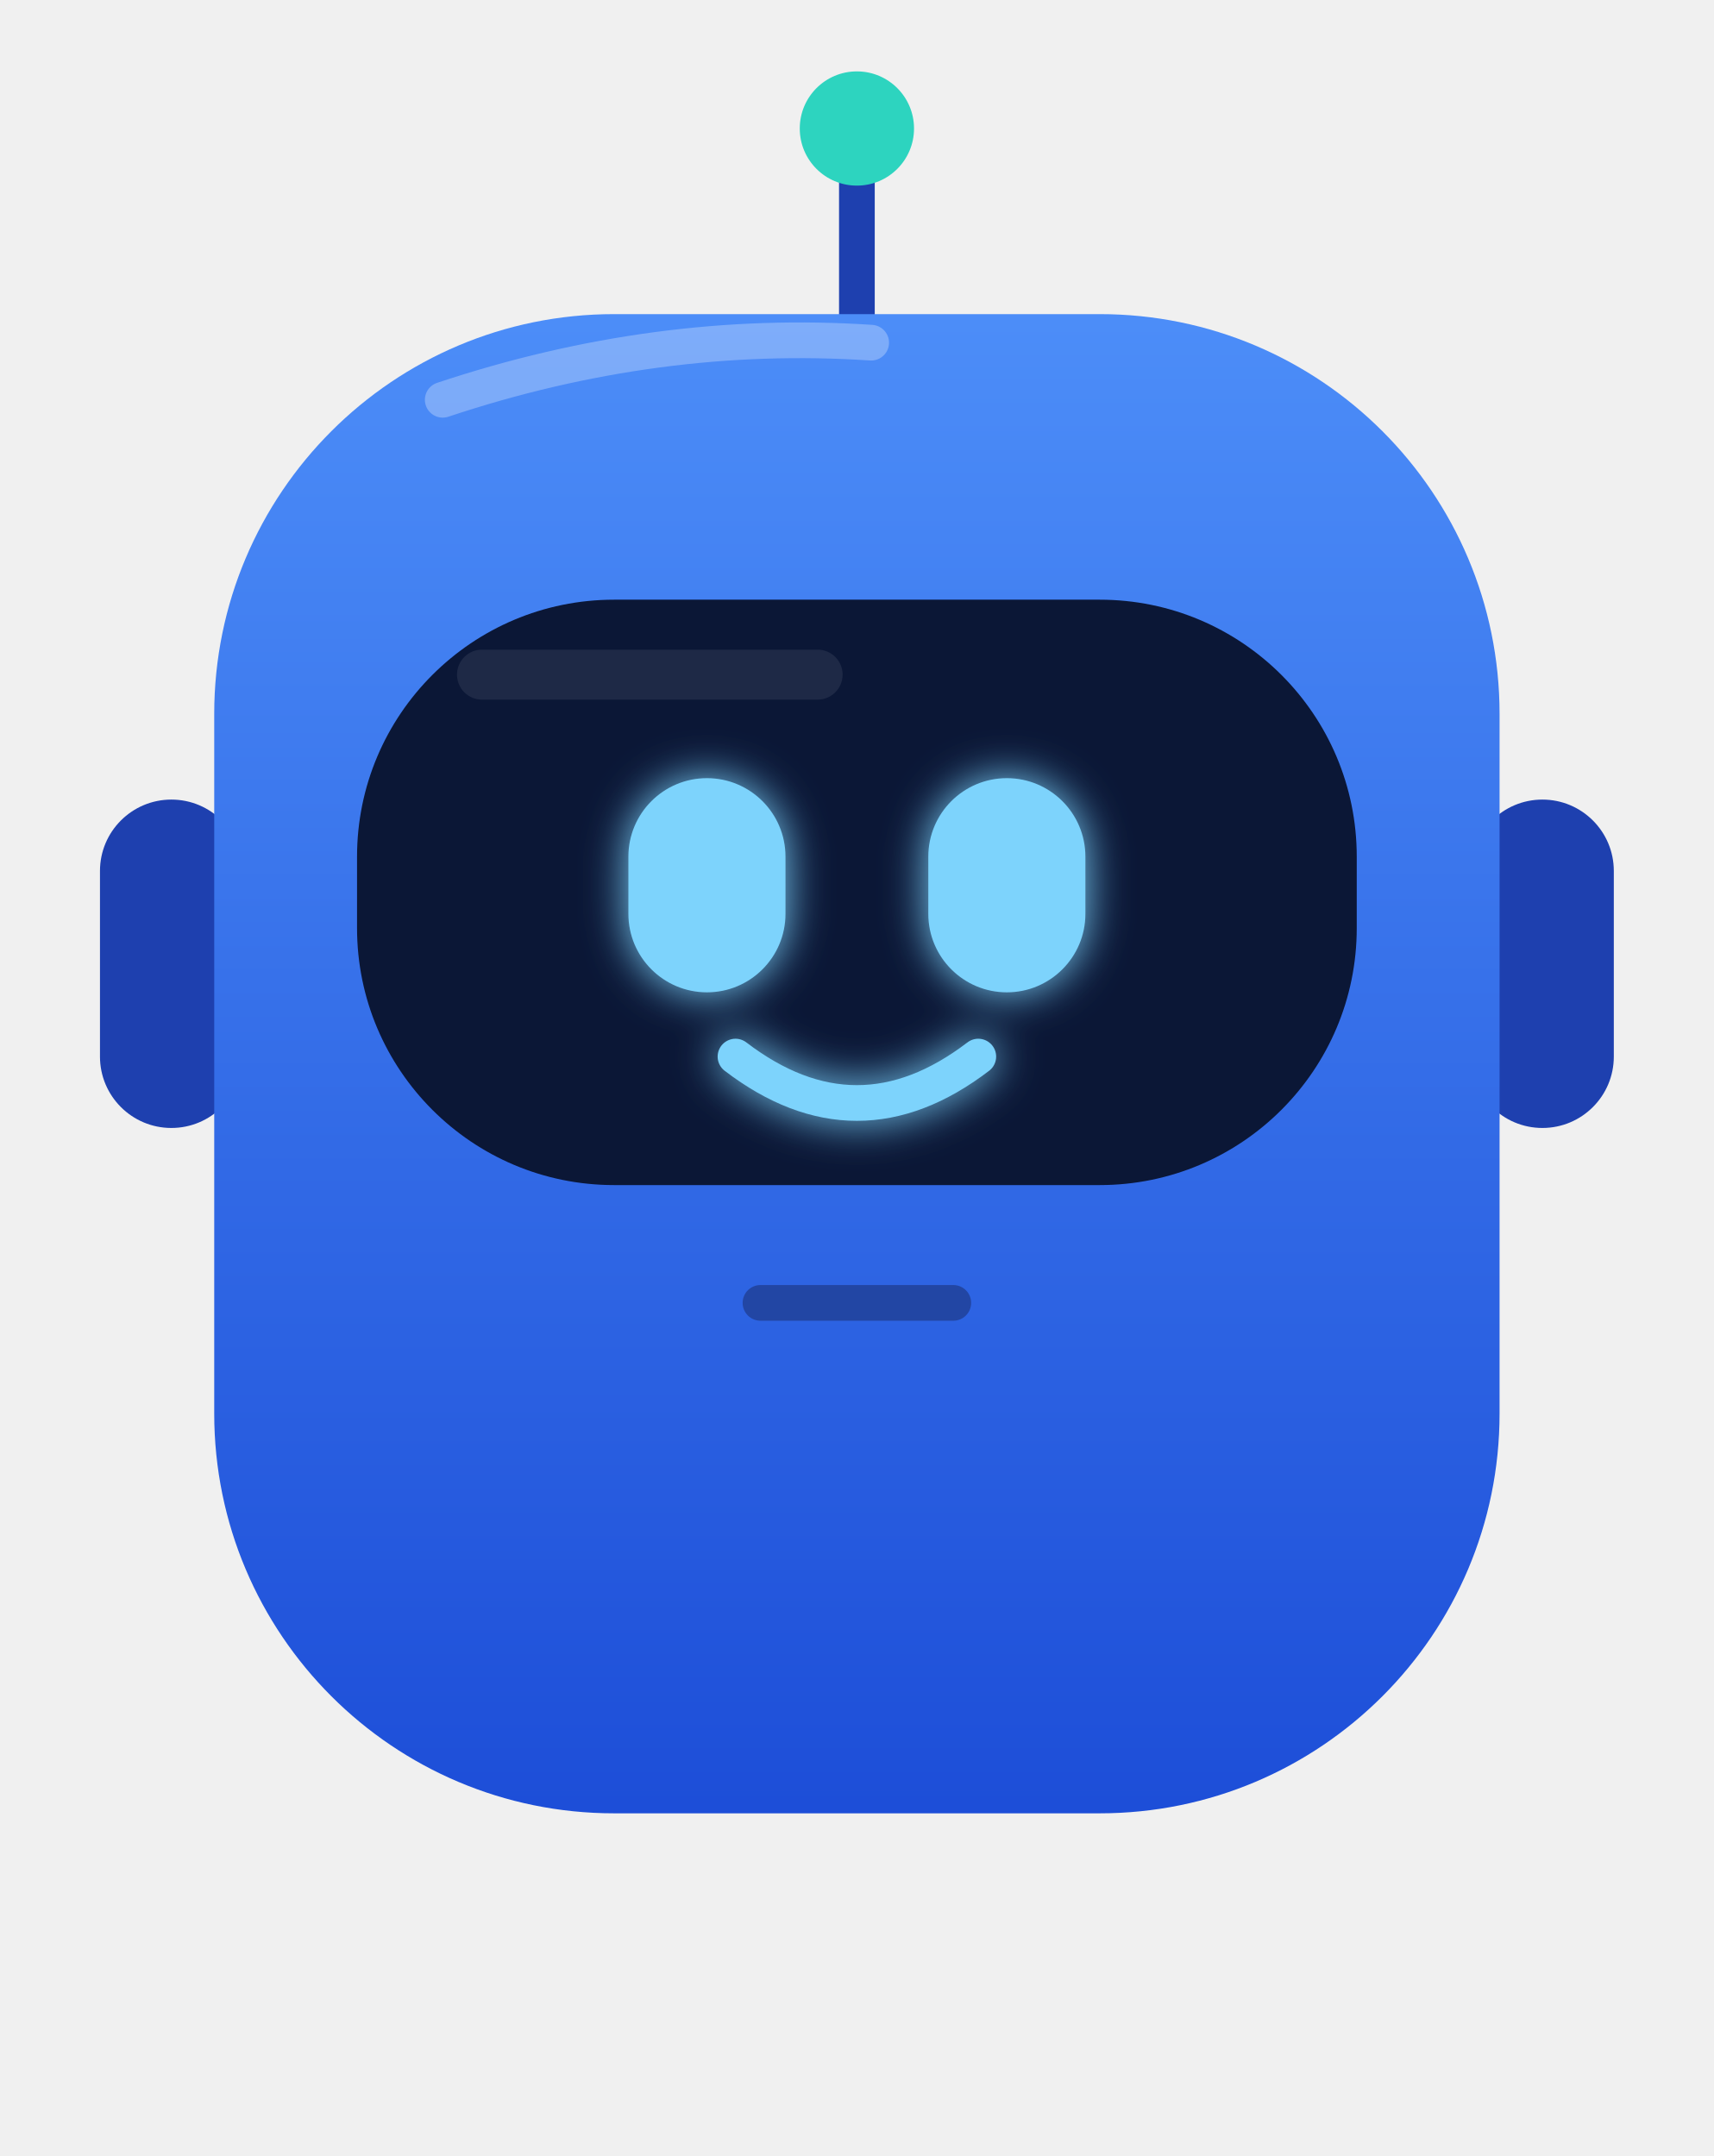
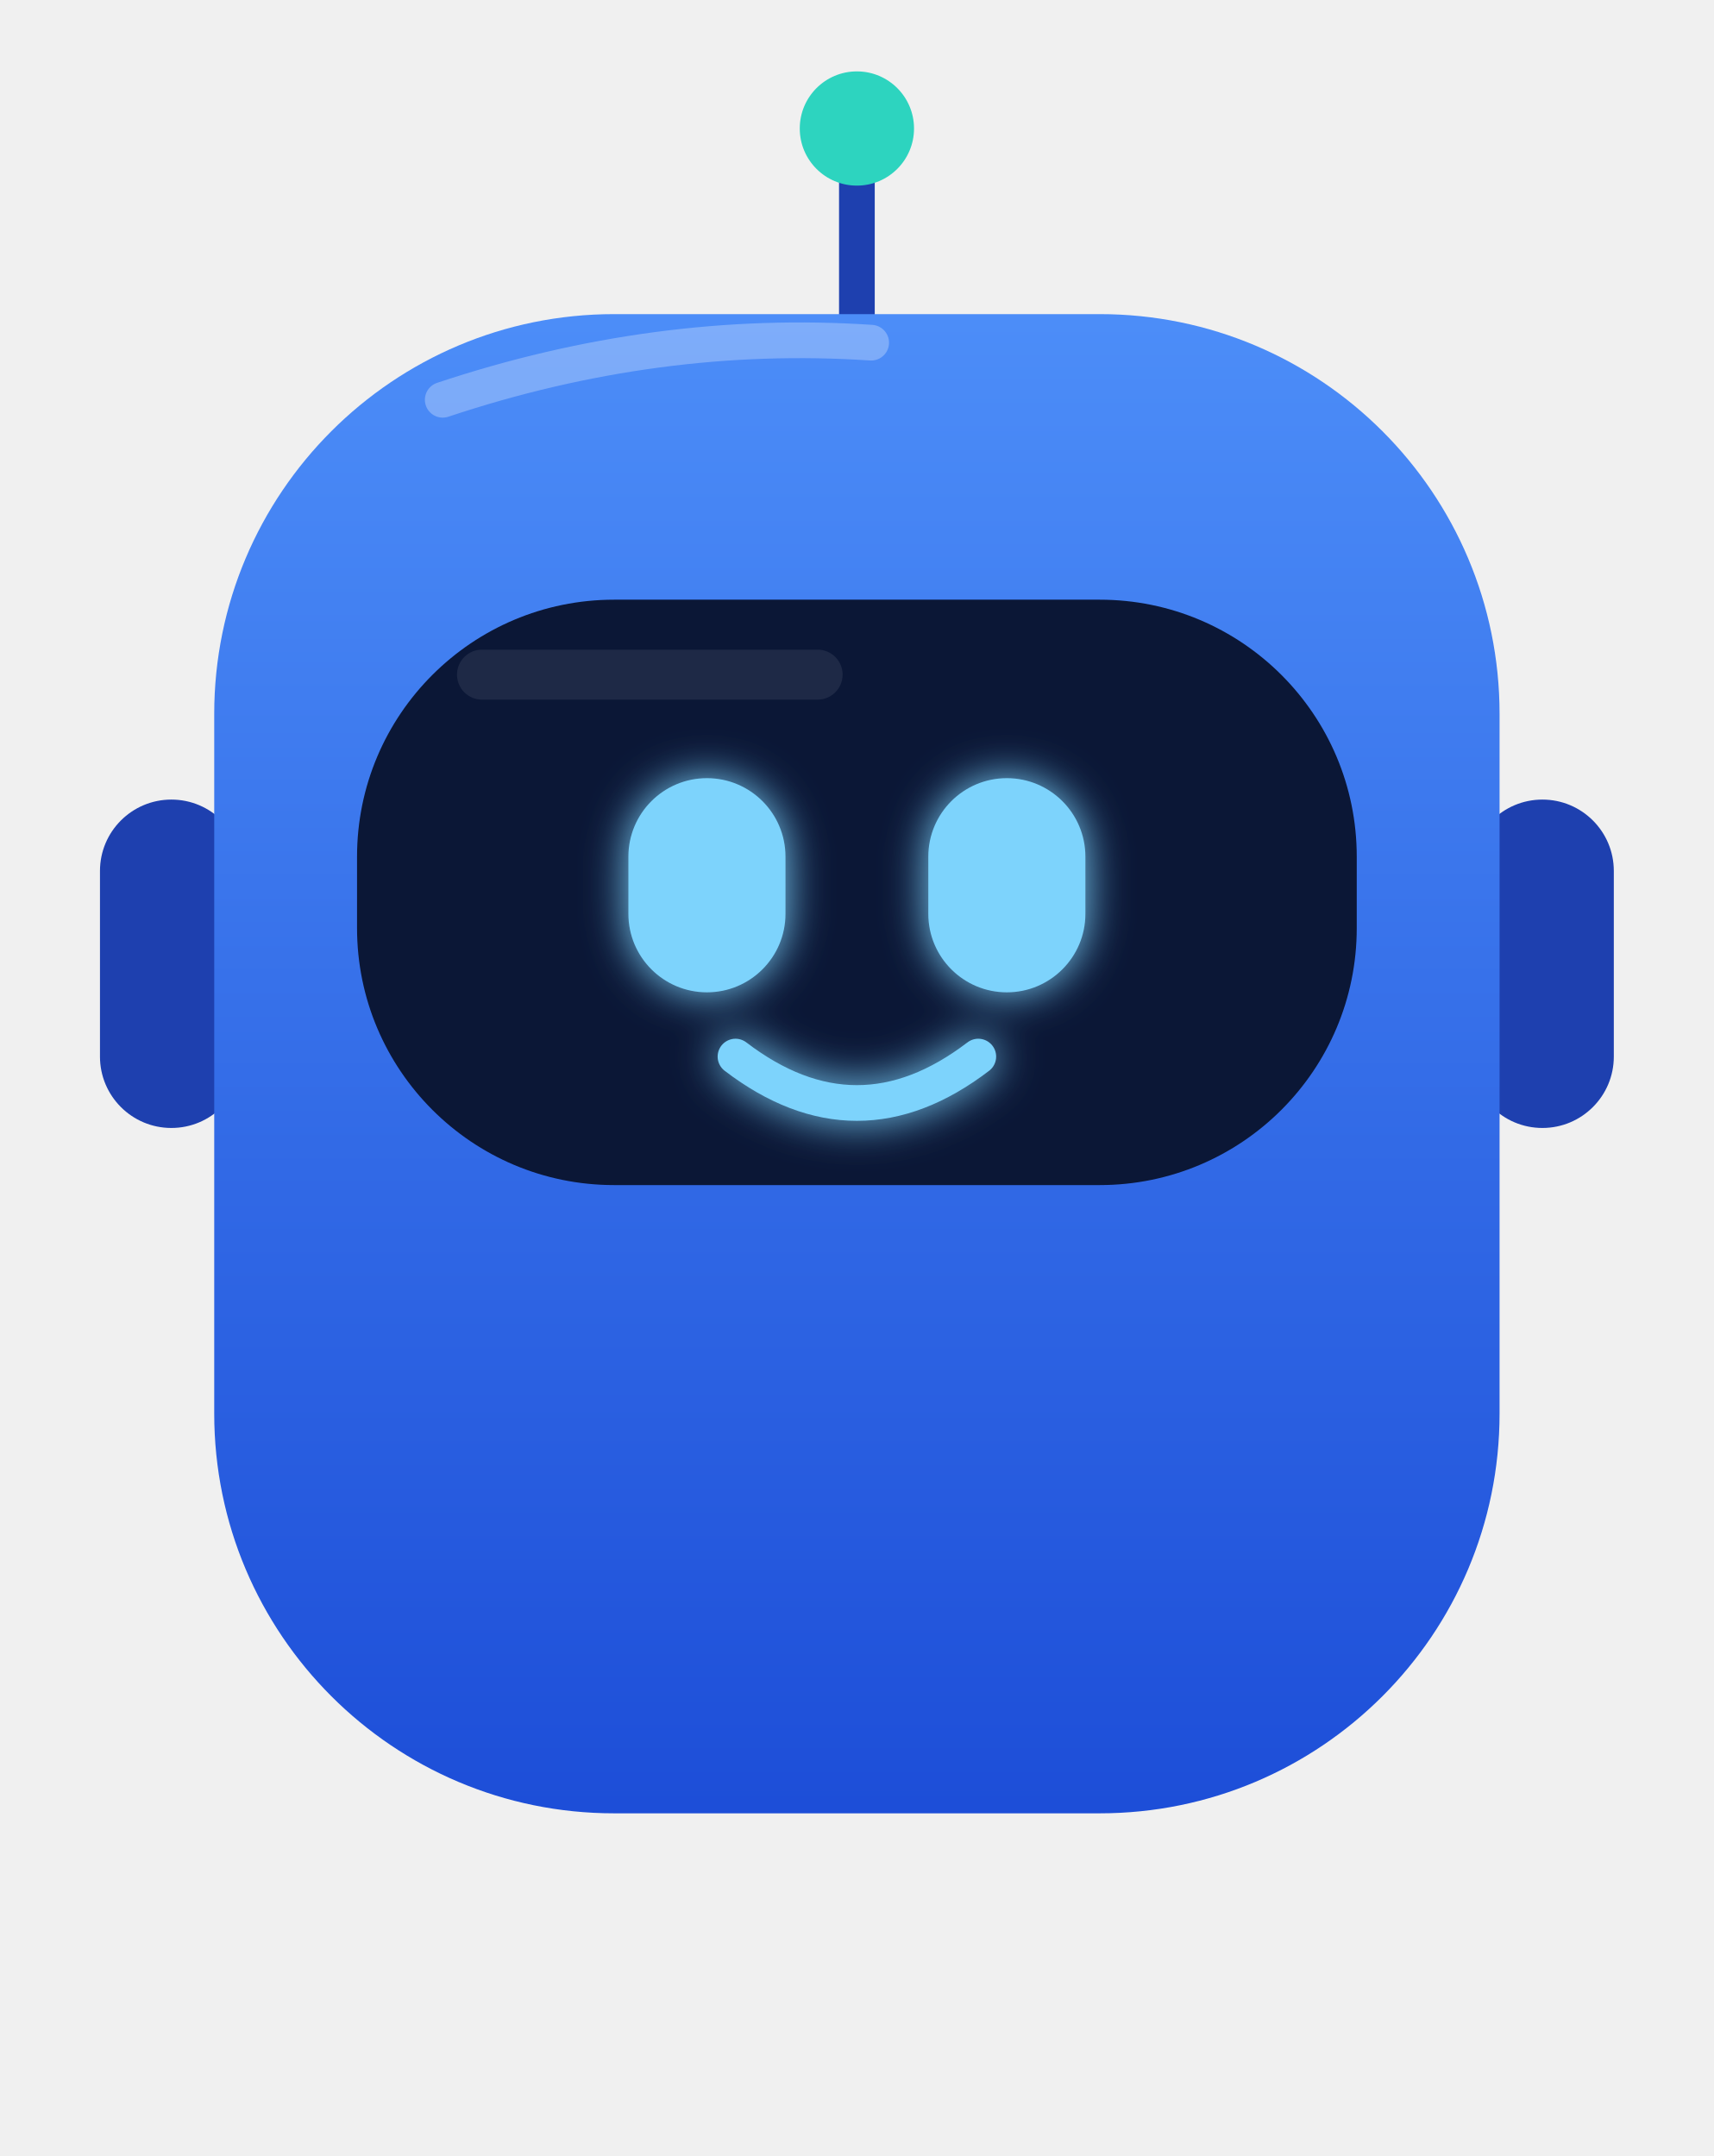
<svg xmlns="http://www.w3.org/2000/svg" viewBox="0 0 240 302" role="img" aria-label="Ask VCFO">
  <defs>
    <linearGradient id="h" x1="0" y1="0" x2="0" y2="1">
      <stop offset="0" stop-color="#4C8DF8" />
      <stop offset="1" stop-color="#1D4ED8" />
    </linearGradient>
    <filter id="g" x="-60%" y="-60%" width="220%" height="220%">
      <feGaussianBlur stdDeviation="3" result="b" />
      <feMerge>
        <feMergeNode in="b" />
        <feMergeNode in="SourceGraphic" />
      </feMerge>
    </filter>
  </defs>
  <line x1="120" y1="46" x2="120" y2="24" stroke="#1E40AF" stroke-width="5" stroke-linecap="round" />
  <circle cx="120" cy="18" r="8" fill="#2DD4BF" />
  <rect x="14" y="112" width="20" height="46" rx="10" fill="#1E40AF" />
  <rect x="206" y="112" width="20" height="46" rx="10" fill="#1E40AF" />
  <rect x="30" y="44" width="180" height="210" rx="56" fill="url(#h)" />
  <path d="M62 56 q30 -10 60 -8" stroke="#fff" stroke-opacity=".28" stroke-width="5" stroke-linecap="round" fill="none" />
  <rect x="50" y="84" width="140" height="82" rx="36" fill="#0B1736" />
  <rect x="64" y="91" width="54" height="7" rx="3.5" fill="#fff" fill-opacity=".08" />
  <g filter="url(#g)" fill="#7DD3FC">
    <rect x="88" y="109" width="22" height="30" rx="11" />
    <rect x="130" y="109" width="22" height="30" rx="11" />
    <path d="M103 148 Q120 161 137 148" fill="none" stroke="#7DD3FC" stroke-width="5" stroke-linecap="round" />
  </g>
-   <rect x="104" y="180" width="32" height="5" rx="2.5" fill="#1E3A8A" fill-opacity=".7" />
</svg>
